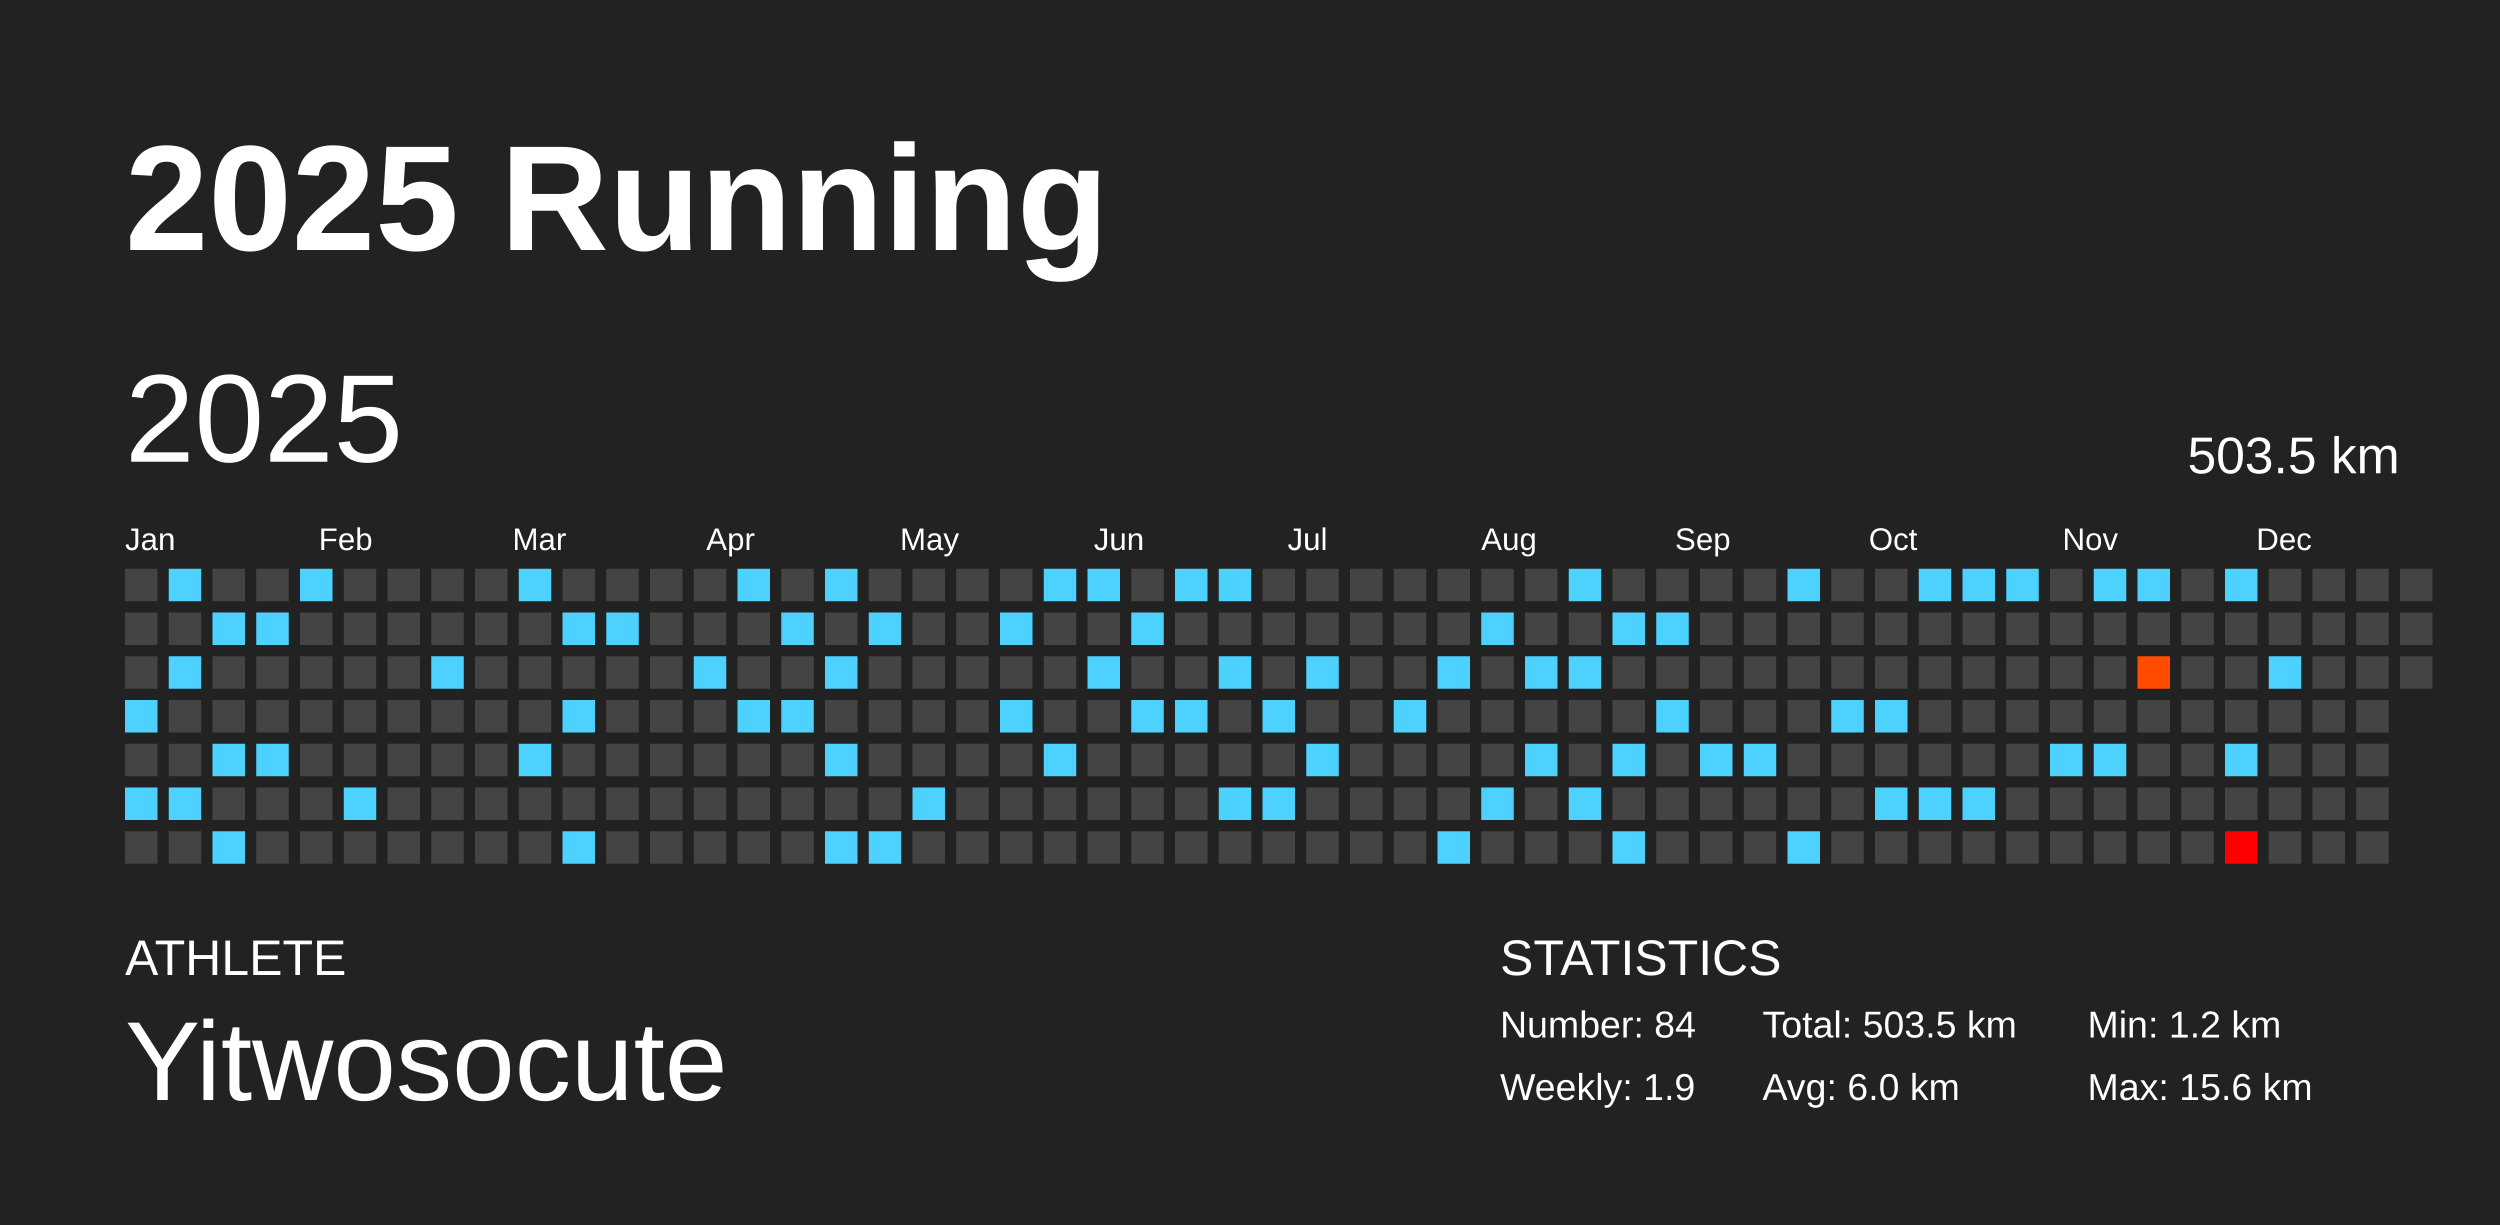
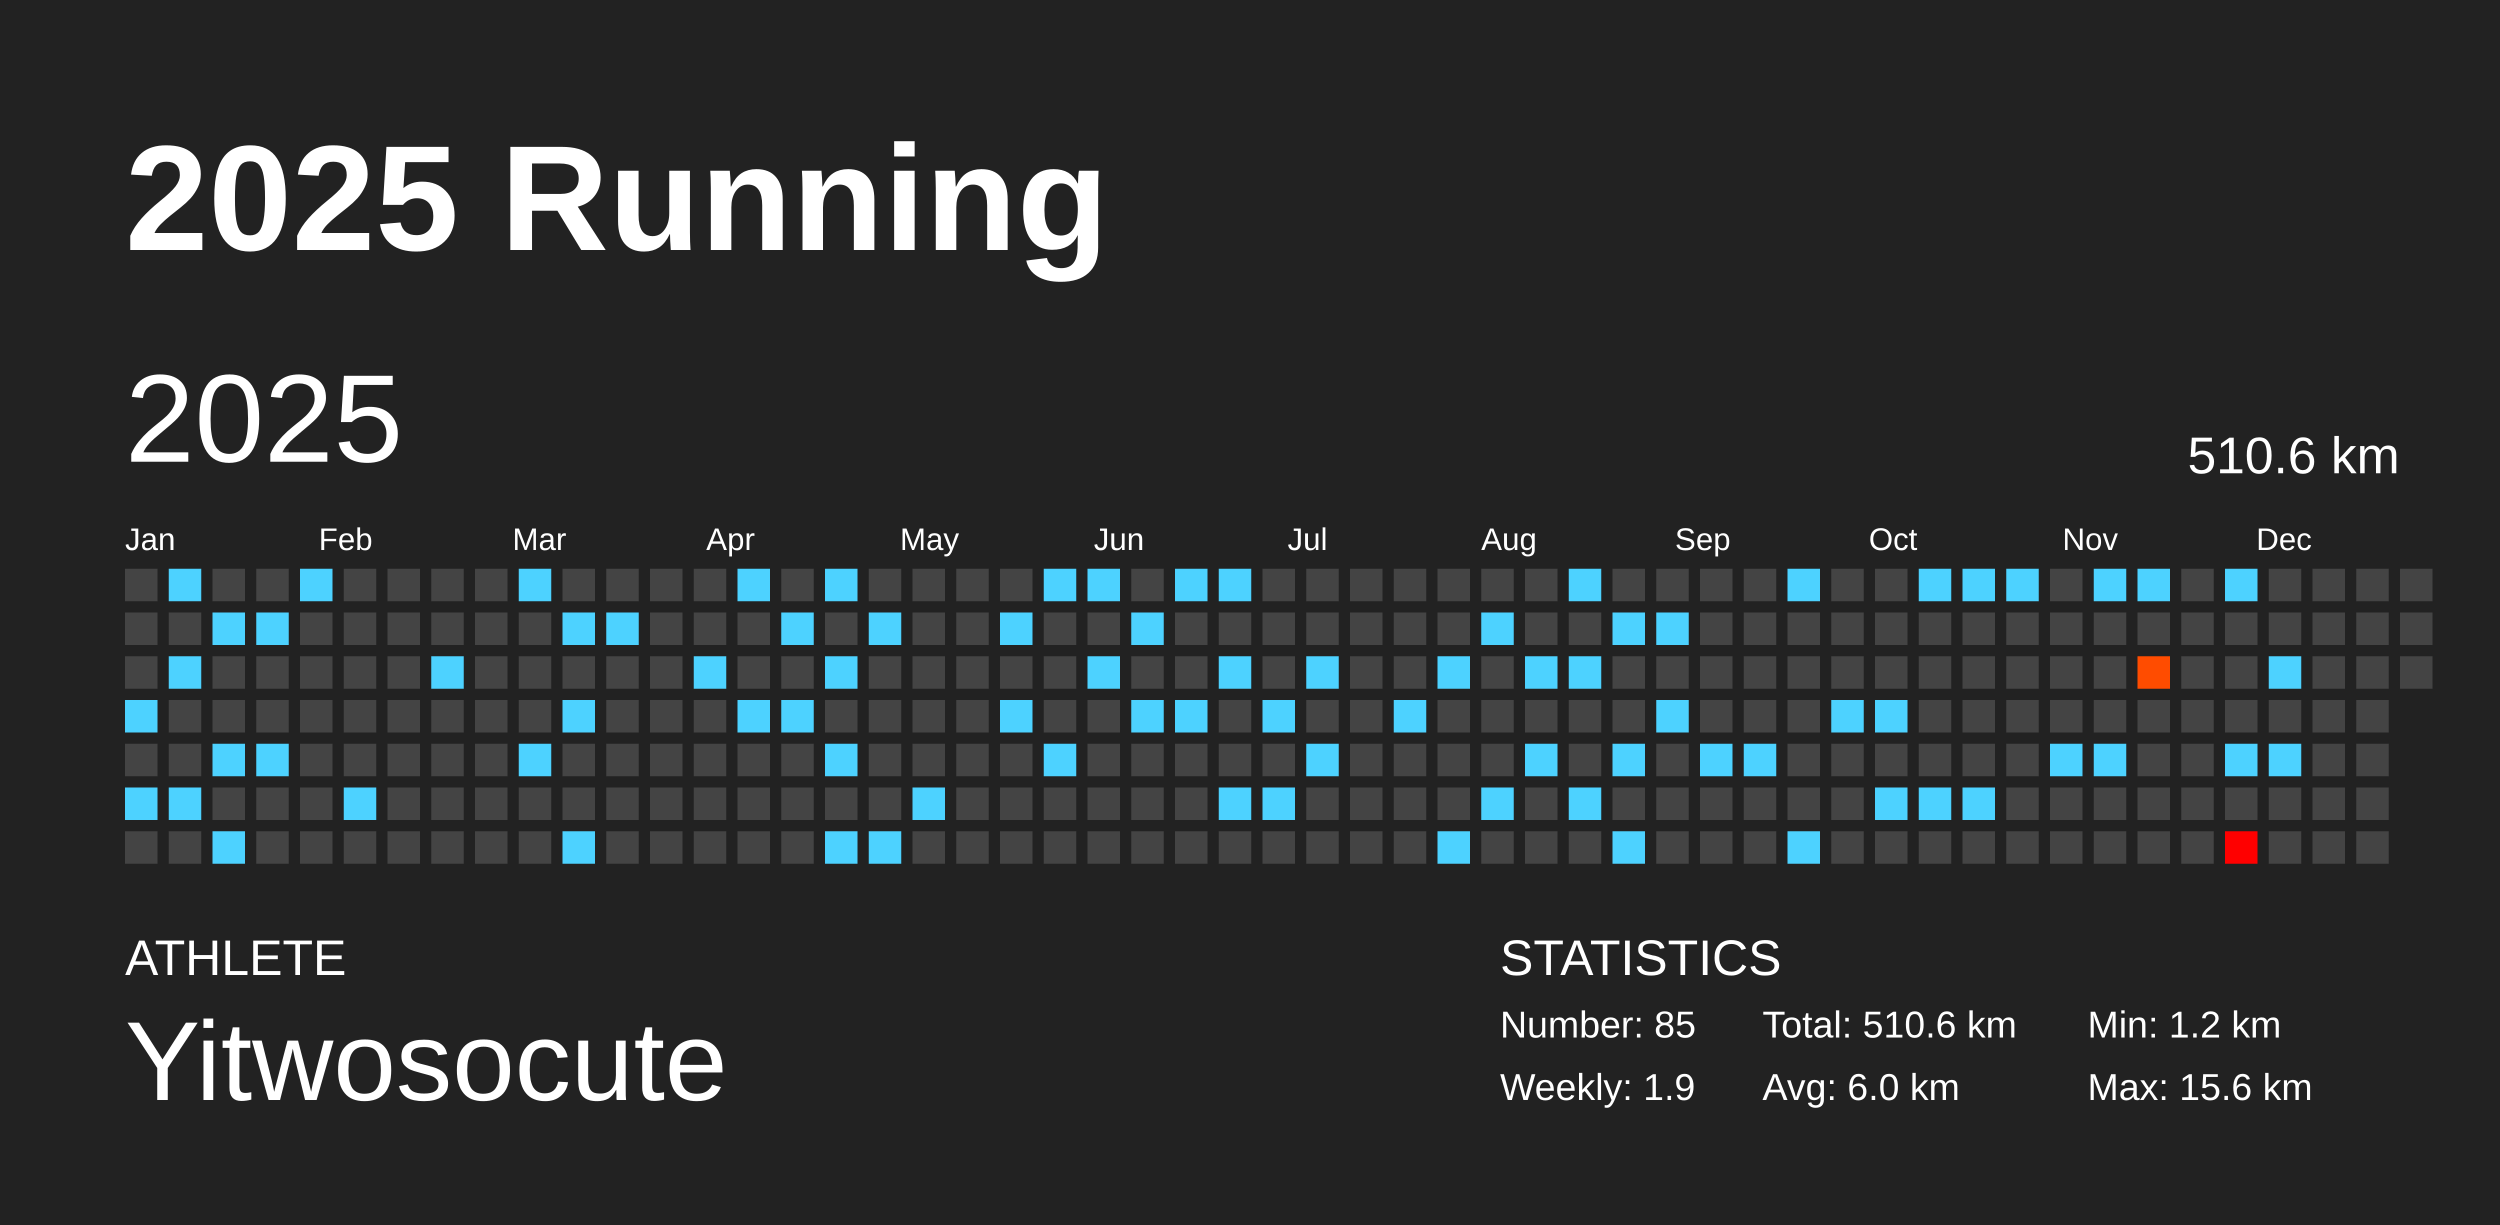
<svg xmlns="http://www.w3.org/2000/svg" baseProfile="full" height="98mm" version="1.1" viewBox="0,0,200,98" width="200mm">
  <defs />
  <rect fill="#222222" height="98" width="200" x="0" y="0" />
  <text fill="#FFFFFF" style="font-size:12px; font-family:Arial; font-weight:bold;" x="10" y="20">2025 Running</text>
  <text fill="#FFFFFF" style="font-size:4px; font-family:Arial" x="10" y="78">ATHLETE</text>
  <text fill="#FFFFFF" style="font-size:9px; font-family:Arial" x="10" y="88">Yitwosocute</text>
  <text fill="#FFFFFF" style="font-size:4px; font-family:Arial" x="120" y="78">STATISTICS</text>
-   <text fill="#FFFFFF" style="font-size:3px; font-family:Arial" x="120" y="83">Number: 84</text>
+   <text fill="#FFFFFF" style="font-size:3px; font-family:Arial" x="120" y="83">Number: 85</text>
  <text fill="#FFFFFF" style="font-size:3px; font-family:Arial" x="120" y="88">Weekly: 1.9</text>
-   <text fill="#FFFFFF" style="font-size:3px; font-family:Arial" x="141" y="83">Total: 503.5 km</text>
+   <text fill="#FFFFFF" style="font-size:3px; font-family:Arial" x="141" y="83">Total: 510.6 km</text>
  <text fill="#FFFFFF" style="font-size:3px; font-family:Arial" x="141" y="88">Avg: 6.0 km</text>
  <text fill="#FFFFFF" style="font-size:3px; font-family:Arial" x="167" y="83">Min: 1.2 km</text>
  <text fill="#FFFFFF" style="font-size:3px; font-family:Arial" x="167" y="88">Max: 15.6 km</text>
  <text dominant-baseline="hanging" fill="#FFFFFF" style="font-size:10.0px; font-family:Arial;" x="10" y="30">2025</text>
-   <text dominant-baseline="hanging" fill="#FFFFFF" style="font-size:4.125px; font-family:Arial;" x="175" y="35">503.5 km</text>
+   <text dominant-baseline="hanging" fill="#FFFFFF" style="font-size:4.125px; font-family:Arial;" x="175" y="35">510.6 km</text>
  <text fill="#FFFFFF" style="font-size:2.5px; font-family:Arial" x="10.0" y="44">Jan</text>
  <text fill="#FFFFFF" style="font-size:2.5px; font-family:Arial" x="25.5" y="44">Feb</text>
  <text fill="#FFFFFF" style="font-size:2.5px; font-family:Arial" x="41.0" y="44">Mar</text>
  <text fill="#FFFFFF" style="font-size:2.5px; font-family:Arial" x="56.5" y="44">Apr</text>
  <text fill="#FFFFFF" style="font-size:2.5px; font-family:Arial" x="72.0" y="44">May</text>
  <text fill="#FFFFFF" style="font-size:2.5px; font-family:Arial" x="87.5" y="44">Jun</text>
  <text fill="#FFFFFF" style="font-size:2.5px; font-family:Arial" x="103.0" y="44">Jul</text>
  <text fill="#FFFFFF" style="font-size:2.5px; font-family:Arial" x="118.5" y="44">Aug</text>
  <text fill="#FFFFFF" style="font-size:2.5px; font-family:Arial" x="134.0" y="44">Sep</text>
  <text fill="#FFFFFF" style="font-size:2.5px; font-family:Arial" x="149.5" y="44">Oct</text>
  <text fill="#FFFFFF" style="font-size:2.5px; font-family:Arial" x="165.0" y="44">Nov</text>
  <text fill="#FFFFFF" style="font-size:2.5px; font-family:Arial" x="180.5" y="44">Dec</text>
  <rect fill="#444444" height="2.6" width="2.6" x="10.0" y="45.5" />
  <rect fill="#444444" height="2.6" width="2.6" x="10.0" y="49.0" />
  <rect fill="#444444" height="2.6" width="2.6" x="10.0" y="52.5" />
  <rect fill="#4dd2ff" height="2.6" width="2.6" x="10.0" y="56.0" />
  <rect fill="#444444" height="2.6" width="2.6" x="10.0" y="59.5" />
  <rect fill="#4dd2ff" height="2.6" width="2.6" x="10.0" y="63.0" />
  <rect fill="#444444" height="2.6" width="2.6" x="10.0" y="66.5" />
  <rect fill="#4dd2ff" height="2.6" width="2.6" x="13.5" y="45.5" />
  <rect fill="#444444" height="2.6" width="2.6" x="13.5" y="49.0" />
  <rect fill="#4dd2ff" height="2.6" width="2.6" x="13.5" y="52.5" />
  <rect fill="#444444" height="2.6" width="2.6" x="13.5" y="56.0" />
  <rect fill="#444444" height="2.6" width="2.6" x="13.5" y="59.5" />
  <rect fill="#4dd2ff" height="2.6" width="2.6" x="13.5" y="63.0" />
  <rect fill="#444444" height="2.6" width="2.6" x="13.5" y="66.5" />
  <rect fill="#444444" height="2.6" width="2.6" x="17.0" y="45.5" />
  <rect fill="#4dd2ff" height="2.6" width="2.6" x="17.0" y="49.0" />
  <rect fill="#444444" height="2.6" width="2.6" x="17.0" y="52.5" />
  <rect fill="#444444" height="2.6" width="2.6" x="17.0" y="56.0" />
  <rect fill="#4dd2ff" height="2.6" width="2.6" x="17.0" y="59.5" />
  <rect fill="#444444" height="2.6" width="2.6" x="17.0" y="63.0" />
  <rect fill="#4dd2ff" height="2.6" width="2.6" x="17.0" y="66.5" />
  <rect fill="#444444" height="2.6" width="2.6" x="20.5" y="45.5" />
  <rect fill="#4dd2ff" height="2.6" width="2.6" x="20.5" y="49.0" />
  <rect fill="#444444" height="2.6" width="2.6" x="20.5" y="52.5" />
  <rect fill="#444444" height="2.6" width="2.6" x="20.5" y="56.0" />
  <rect fill="#4dd2ff" height="2.6" width="2.6" x="20.5" y="59.5" />
  <rect fill="#444444" height="2.6" width="2.6" x="20.5" y="63.0" />
  <rect fill="#444444" height="2.6" width="2.6" x="20.5" y="66.5" />
  <rect fill="#4dd2ff" height="2.6" width="2.6" x="24.0" y="45.5" />
  <rect fill="#444444" height="2.6" width="2.6" x="24.0" y="49.0" />
  <rect fill="#444444" height="2.6" width="2.6" x="24.0" y="52.5" />
  <rect fill="#444444" height="2.6" width="2.6" x="24.0" y="56.0" />
  <rect fill="#444444" height="2.6" width="2.6" x="24.0" y="59.5" />
  <rect fill="#444444" height="2.6" width="2.6" x="24.0" y="63.0" />
  <rect fill="#444444" height="2.6" width="2.6" x="24.0" y="66.5" />
  <rect fill="#444444" height="2.6" width="2.6" x="27.5" y="45.5" />
  <rect fill="#444444" height="2.6" width="2.6" x="27.5" y="49.0" />
  <rect fill="#444444" height="2.6" width="2.6" x="27.5" y="52.5" />
  <rect fill="#444444" height="2.6" width="2.6" x="27.5" y="56.0" />
  <rect fill="#444444" height="2.6" width="2.6" x="27.5" y="59.5" />
  <rect fill="#4dd2ff" height="2.6" width="2.6" x="27.5" y="63.0" />
  <rect fill="#444444" height="2.6" width="2.6" x="27.5" y="66.5" />
  <rect fill="#444444" height="2.6" width="2.6" x="31.0" y="45.5" />
  <rect fill="#444444" height="2.6" width="2.6" x="31.0" y="49.0" />
  <rect fill="#444444" height="2.6" width="2.6" x="31.0" y="52.5" />
  <rect fill="#444444" height="2.6" width="2.6" x="31.0" y="56.0" />
  <rect fill="#444444" height="2.6" width="2.6" x="31.0" y="59.5" />
  <rect fill="#444444" height="2.6" width="2.6" x="31.0" y="63.0" />
  <rect fill="#444444" height="2.6" width="2.6" x="31.0" y="66.5" />
  <rect fill="#444444" height="2.6" width="2.6" x="34.5" y="45.5" />
  <rect fill="#444444" height="2.6" width="2.6" x="34.5" y="49.0" />
  <rect fill="#4dd2ff" height="2.6" width="2.6" x="34.5" y="52.5" />
  <rect fill="#444444" height="2.6" width="2.6" x="34.5" y="56.0" />
  <rect fill="#444444" height="2.6" width="2.6" x="34.5" y="59.5" />
  <rect fill="#444444" height="2.6" width="2.6" x="34.5" y="63.0" />
  <rect fill="#444444" height="2.6" width="2.6" x="34.5" y="66.5" />
  <rect fill="#444444" height="2.6" width="2.6" x="38.0" y="45.5" />
  <rect fill="#444444" height="2.6" width="2.6" x="38.0" y="49.0" />
  <rect fill="#444444" height="2.6" width="2.6" x="38.0" y="52.5" />
  <rect fill="#444444" height="2.6" width="2.6" x="38.0" y="56.0" />
  <rect fill="#444444" height="2.6" width="2.6" x="38.0" y="59.5" />
  <rect fill="#444444" height="2.6" width="2.6" x="38.0" y="63.0" />
  <rect fill="#444444" height="2.6" width="2.6" x="38.0" y="66.5" />
  <rect fill="#4dd2ff" height="2.6" width="2.6" x="41.5" y="45.5" />
  <rect fill="#444444" height="2.6" width="2.6" x="41.5" y="49.0" />
  <rect fill="#444444" height="2.6" width="2.6" x="41.5" y="52.5" />
  <rect fill="#444444" height="2.6" width="2.6" x="41.5" y="56.0" />
  <rect fill="#4dd2ff" height="2.6" width="2.6" x="41.5" y="59.5" />
  <rect fill="#444444" height="2.6" width="2.6" x="41.5" y="63.0" />
  <rect fill="#444444" height="2.6" width="2.6" x="41.5" y="66.5" />
  <rect fill="#444444" height="2.6" width="2.6" x="45.0" y="45.5" />
  <rect fill="#4dd2ff" height="2.6" width="2.6" x="45.0" y="49.0" />
  <rect fill="#444444" height="2.6" width="2.6" x="45.0" y="52.5" />
  <rect fill="#4dd2ff" height="2.6" width="2.6" x="45.0" y="56.0" />
  <rect fill="#444444" height="2.6" width="2.6" x="45.0" y="59.5" />
  <rect fill="#444444" height="2.6" width="2.6" x="45.0" y="63.0" />
  <rect fill="#4dd2ff" height="2.6" width="2.6" x="45.0" y="66.5" />
  <rect fill="#444444" height="2.6" width="2.6" x="48.5" y="45.5" />
  <rect fill="#4dd2ff" height="2.6" width="2.6" x="48.5" y="49.0" />
  <rect fill="#444444" height="2.6" width="2.6" x="48.5" y="52.5" />
  <rect fill="#444444" height="2.6" width="2.6" x="48.5" y="56.0" />
  <rect fill="#444444" height="2.6" width="2.6" x="48.5" y="59.5" />
  <rect fill="#444444" height="2.6" width="2.6" x="48.5" y="63.0" />
  <rect fill="#444444" height="2.6" width="2.6" x="48.5" y="66.5" />
  <rect fill="#444444" height="2.6" width="2.6" x="52.0" y="45.5" />
  <rect fill="#444444" height="2.6" width="2.6" x="52.0" y="49.0" />
  <rect fill="#444444" height="2.6" width="2.6" x="52.0" y="52.5" />
  <rect fill="#444444" height="2.6" width="2.6" x="52.0" y="56.0" />
  <rect fill="#444444" height="2.6" width="2.6" x="52.0" y="59.5" />
  <rect fill="#444444" height="2.6" width="2.6" x="52.0" y="63.0" />
  <rect fill="#444444" height="2.6" width="2.6" x="52.0" y="66.5" />
  <rect fill="#444444" height="2.6" width="2.6" x="55.5" y="45.5" />
  <rect fill="#444444" height="2.6" width="2.6" x="55.5" y="49.0" />
  <rect fill="#4dd2ff" height="2.6" width="2.6" x="55.5" y="52.5" />
  <rect fill="#444444" height="2.6" width="2.6" x="55.5" y="56.0" />
  <rect fill="#444444" height="2.6" width="2.6" x="55.5" y="59.5" />
  <rect fill="#444444" height="2.6" width="2.6" x="55.5" y="63.0" />
  <rect fill="#444444" height="2.6" width="2.6" x="55.5" y="66.5" />
  <rect fill="#4dd2ff" height="2.6" width="2.6" x="59.0" y="45.5" />
  <rect fill="#444444" height="2.6" width="2.6" x="59.0" y="49.0" />
  <rect fill="#444444" height="2.6" width="2.6" x="59.0" y="52.5" />
  <rect fill="#4dd2ff" height="2.6" width="2.6" x="59.0" y="56.0" />
  <rect fill="#444444" height="2.6" width="2.6" x="59.0" y="59.5" />
  <rect fill="#444444" height="2.6" width="2.6" x="59.0" y="63.0" />
  <rect fill="#444444" height="2.6" width="2.6" x="59.0" y="66.5" />
  <rect fill="#444444" height="2.6" width="2.6" x="62.5" y="45.5" />
  <rect fill="#4dd2ff" height="2.6" width="2.6" x="62.5" y="49.0" />
  <rect fill="#444444" height="2.6" width="2.6" x="62.5" y="52.5" />
  <rect fill="#4dd2ff" height="2.6" width="2.6" x="62.5" y="56.0" />
  <rect fill="#444444" height="2.6" width="2.6" x="62.5" y="59.5" />
  <rect fill="#444444" height="2.6" width="2.6" x="62.5" y="63.0" />
  <rect fill="#444444" height="2.6" width="2.6" x="62.5" y="66.5" />
  <rect fill="#4dd2ff" height="2.6" width="2.6" x="66.0" y="45.5" />
  <rect fill="#444444" height="2.6" width="2.6" x="66.0" y="49.0" />
  <rect fill="#4dd2ff" height="2.6" width="2.6" x="66.0" y="52.5" />
  <rect fill="#444444" height="2.6" width="2.6" x="66.0" y="56.0" />
  <rect fill="#4dd2ff" height="2.6" width="2.6" x="66.0" y="59.5" />
  <rect fill="#444444" height="2.6" width="2.6" x="66.0" y="63.0" />
  <rect fill="#4dd2ff" height="2.6" width="2.6" x="66.0" y="66.5" />
  <rect fill="#444444" height="2.6" width="2.6" x="69.5" y="45.5" />
  <rect fill="#4dd2ff" height="2.6" width="2.6" x="69.5" y="49.0" />
  <rect fill="#444444" height="2.6" width="2.6" x="69.5" y="52.5" />
  <rect fill="#444444" height="2.6" width="2.6" x="69.5" y="56.0" />
  <rect fill="#444444" height="2.6" width="2.6" x="69.5" y="59.5" />
  <rect fill="#444444" height="2.6" width="2.6" x="69.5" y="63.0" />
  <rect fill="#4dd2ff" height="2.6" width="2.6" x="69.5" y="66.5" />
  <rect fill="#444444" height="2.6" width="2.6" x="73.0" y="45.5" />
  <rect fill="#444444" height="2.6" width="2.6" x="73.0" y="49.0" />
  <rect fill="#444444" height="2.6" width="2.6" x="73.0" y="52.5" />
  <rect fill="#444444" height="2.6" width="2.6" x="73.0" y="56.0" />
  <rect fill="#444444" height="2.6" width="2.6" x="73.0" y="59.5" />
  <rect fill="#4dd2ff" height="2.6" width="2.6" x="73.0" y="63.0" />
  <rect fill="#444444" height="2.6" width="2.6" x="73.0" y="66.5" />
  <rect fill="#444444" height="2.6" width="2.6" x="76.5" y="45.5" />
  <rect fill="#444444" height="2.6" width="2.6" x="76.5" y="49.0" />
  <rect fill="#444444" height="2.6" width="2.6" x="76.5" y="52.5" />
  <rect fill="#444444" height="2.6" width="2.6" x="76.5" y="56.0" />
  <rect fill="#444444" height="2.6" width="2.6" x="76.5" y="59.5" />
  <rect fill="#444444" height="2.6" width="2.6" x="76.5" y="63.0" />
  <rect fill="#444444" height="2.6" width="2.6" x="76.5" y="66.5" />
  <rect fill="#444444" height="2.6" width="2.6" x="80.0" y="45.5" />
  <rect fill="#4dd2ff" height="2.6" width="2.6" x="80.0" y="49.0" />
  <rect fill="#444444" height="2.6" width="2.6" x="80.0" y="52.5" />
  <rect fill="#4dd2ff" height="2.6" width="2.6" x="80.0" y="56.0" />
  <rect fill="#444444" height="2.6" width="2.6" x="80.0" y="59.5" />
  <rect fill="#444444" height="2.6" width="2.6" x="80.0" y="63.0" />
  <rect fill="#444444" height="2.6" width="2.6" x="80.0" y="66.5" />
  <rect fill="#4dd2ff" height="2.6" width="2.6" x="83.5" y="45.5" />
  <rect fill="#444444" height="2.6" width="2.6" x="83.5" y="49.0" />
  <rect fill="#444444" height="2.6" width="2.6" x="83.5" y="52.5" />
  <rect fill="#444444" height="2.6" width="2.6" x="83.5" y="56.0" />
  <rect fill="#4dd2ff" height="2.6" width="2.6" x="83.5" y="59.5" />
  <rect fill="#444444" height="2.6" width="2.6" x="83.5" y="63.0" />
  <rect fill="#444444" height="2.6" width="2.6" x="83.5" y="66.5" />
  <rect fill="#4dd2ff" height="2.6" width="2.6" x="87.0" y="45.5" />
  <rect fill="#444444" height="2.6" width="2.6" x="87.0" y="49.0" />
  <rect fill="#4dd2ff" height="2.6" width="2.6" x="87.0" y="52.5" />
  <rect fill="#444444" height="2.6" width="2.6" x="87.0" y="56.0" />
  <rect fill="#444444" height="2.6" width="2.6" x="87.0" y="59.5" />
  <rect fill="#444444" height="2.6" width="2.6" x="87.0" y="63.0" />
  <rect fill="#444444" height="2.6" width="2.6" x="87.0" y="66.5" />
  <rect fill="#444444" height="2.6" width="2.6" x="90.5" y="45.5" />
  <rect fill="#4dd2ff" height="2.6" width="2.6" x="90.5" y="49.0" />
  <rect fill="#444444" height="2.6" width="2.6" x="90.5" y="52.5" />
  <rect fill="#4dd2ff" height="2.6" width="2.6" x="90.5" y="56.0" />
  <rect fill="#444444" height="2.6" width="2.6" x="90.5" y="59.5" />
  <rect fill="#444444" height="2.6" width="2.6" x="90.5" y="63.0" />
  <rect fill="#444444" height="2.6" width="2.6" x="90.5" y="66.5" />
  <rect fill="#4dd2ff" height="2.6" width="2.6" x="94.0" y="45.5" />
  <rect fill="#444444" height="2.6" width="2.6" x="94.0" y="49.0" />
  <rect fill="#444444" height="2.6" width="2.6" x="94.0" y="52.5" />
  <rect fill="#4dd2ff" height="2.6" width="2.6" x="94.0" y="56.0" />
  <rect fill="#444444" height="2.6" width="2.6" x="94.0" y="59.5" />
  <rect fill="#444444" height="2.6" width="2.6" x="94.0" y="63.0" />
  <rect fill="#444444" height="2.6" width="2.6" x="94.0" y="66.5" />
  <rect fill="#4dd2ff" height="2.6" width="2.6" x="97.5" y="45.5" />
  <rect fill="#444444" height="2.6" width="2.6" x="97.5" y="49.0" />
  <rect fill="#4dd2ff" height="2.6" width="2.6" x="97.5" y="52.5" />
  <rect fill="#444444" height="2.6" width="2.6" x="97.5" y="56.0" />
  <rect fill="#444444" height="2.6" width="2.6" x="97.5" y="59.5" />
  <rect fill="#4dd2ff" height="2.6" width="2.6" x="97.5" y="63.0" />
  <rect fill="#444444" height="2.6" width="2.6" x="97.5" y="66.5" />
  <rect fill="#444444" height="2.6" width="2.6" x="101.0" y="45.5" />
  <rect fill="#444444" height="2.6" width="2.6" x="101.0" y="49.0" />
  <rect fill="#444444" height="2.6" width="2.6" x="101.0" y="52.5" />
  <rect fill="#4dd2ff" height="2.6" width="2.6" x="101.0" y="56.0" />
  <rect fill="#444444" height="2.6" width="2.6" x="101.0" y="59.5" />
  <rect fill="#4dd2ff" height="2.6" width="2.6" x="101.0" y="63.0" />
  <rect fill="#444444" height="2.6" width="2.6" x="101.0" y="66.5" />
  <rect fill="#444444" height="2.6" width="2.6" x="104.5" y="45.5" />
  <rect fill="#444444" height="2.6" width="2.6" x="104.5" y="49.0" />
  <rect fill="#4dd2ff" height="2.6" width="2.6" x="104.5" y="52.5" />
  <rect fill="#444444" height="2.6" width="2.6" x="104.5" y="56.0" />
  <rect fill="#4dd2ff" height="2.6" width="2.6" x="104.5" y="59.5" />
  <rect fill="#444444" height="2.6" width="2.6" x="104.5" y="63.0" />
  <rect fill="#444444" height="2.6" width="2.6" x="104.5" y="66.5" />
  <rect fill="#444444" height="2.6" width="2.6" x="108.0" y="45.5" />
  <rect fill="#444444" height="2.6" width="2.6" x="108.0" y="49.0" />
  <rect fill="#444444" height="2.6" width="2.6" x="108.0" y="52.5" />
  <rect fill="#444444" height="2.6" width="2.6" x="108.0" y="56.0" />
  <rect fill="#444444" height="2.6" width="2.6" x="108.0" y="59.5" />
  <rect fill="#444444" height="2.6" width="2.6" x="108.0" y="63.0" />
  <rect fill="#444444" height="2.6" width="2.6" x="108.0" y="66.5" />
  <rect fill="#444444" height="2.6" width="2.6" x="111.5" y="45.5" />
  <rect fill="#444444" height="2.6" width="2.6" x="111.5" y="49.0" />
  <rect fill="#444444" height="2.6" width="2.6" x="111.5" y="52.5" />
  <rect fill="#4dd2ff" height="2.6" width="2.6" x="111.5" y="56.0" />
  <rect fill="#444444" height="2.6" width="2.6" x="111.5" y="59.5" />
  <rect fill="#444444" height="2.6" width="2.6" x="111.5" y="63.0" />
  <rect fill="#444444" height="2.6" width="2.6" x="111.5" y="66.5" />
  <rect fill="#444444" height="2.6" width="2.6" x="115.0" y="45.5" />
  <rect fill="#444444" height="2.6" width="2.6" x="115.0" y="49.0" />
  <rect fill="#4dd2ff" height="2.6" width="2.6" x="115.0" y="52.5" />
  <rect fill="#444444" height="2.6" width="2.6" x="115.0" y="56.0" />
  <rect fill="#444444" height="2.6" width="2.6" x="115.0" y="59.5" />
  <rect fill="#444444" height="2.6" width="2.6" x="115.0" y="63.0" />
  <rect fill="#4dd2ff" height="2.6" width="2.6" x="115.0" y="66.5" />
  <rect fill="#444444" height="2.6" width="2.6" x="118.5" y="45.5" />
  <rect fill="#4dd2ff" height="2.6" width="2.6" x="118.5" y="49.0" />
  <rect fill="#444444" height="2.6" width="2.6" x="118.5" y="52.5" />
  <rect fill="#444444" height="2.6" width="2.6" x="118.5" y="56.0" />
  <rect fill="#444444" height="2.6" width="2.6" x="118.5" y="59.5" />
  <rect fill="#4dd2ff" height="2.6" width="2.6" x="118.5" y="63.0" />
  <rect fill="#444444" height="2.6" width="2.6" x="118.5" y="66.5" />
  <rect fill="#444444" height="2.6" width="2.6" x="122.0" y="45.5" />
  <rect fill="#444444" height="2.6" width="2.6" x="122.0" y="49.0" />
  <rect fill="#4dd2ff" height="2.6" width="2.6" x="122.0" y="52.5" />
  <rect fill="#444444" height="2.6" width="2.6" x="122.0" y="56.0" />
  <rect fill="#4dd2ff" height="2.6" width="2.6" x="122.0" y="59.5" />
  <rect fill="#444444" height="2.6" width="2.6" x="122.0" y="63.0" />
  <rect fill="#444444" height="2.6" width="2.6" x="122.0" y="66.5" />
  <rect fill="#4dd2ff" height="2.6" width="2.6" x="125.5" y="45.5" />
  <rect fill="#444444" height="2.6" width="2.6" x="125.5" y="49.0" />
  <rect fill="#4dd2ff" height="2.6" width="2.6" x="125.5" y="52.5" />
  <rect fill="#444444" height="2.6" width="2.6" x="125.5" y="56.0" />
  <rect fill="#444444" height="2.6" width="2.6" x="125.5" y="59.5" />
  <rect fill="#4dd2ff" height="2.6" width="2.6" x="125.5" y="63.0" />
  <rect fill="#444444" height="2.6" width="2.6" x="125.5" y="66.5" />
  <rect fill="#444444" height="2.6" width="2.6" x="129.0" y="45.5" />
  <rect fill="#4dd2ff" height="2.6" width="2.6" x="129.0" y="49.0" />
  <rect fill="#444444" height="2.6" width="2.6" x="129.0" y="52.5" />
  <rect fill="#444444" height="2.6" width="2.6" x="129.0" y="56.0" />
  <rect fill="#4dd2ff" height="2.6" width="2.6" x="129.0" y="59.5" />
  <rect fill="#444444" height="2.6" width="2.6" x="129.0" y="63.0" />
  <rect fill="#4dd2ff" height="2.6" width="2.6" x="129.0" y="66.5" />
  <rect fill="#444444" height="2.6" width="2.6" x="132.5" y="45.5" />
  <rect fill="#4dd2ff" height="2.6" width="2.6" x="132.5" y="49.0" />
  <rect fill="#444444" height="2.6" width="2.6" x="132.5" y="52.5" />
  <rect fill="#4dd2ff" height="2.6" width="2.6" x="132.5" y="56.0" />
  <rect fill="#444444" height="2.6" width="2.6" x="132.5" y="59.5" />
  <rect fill="#444444" height="2.6" width="2.6" x="132.5" y="63.0" />
  <rect fill="#444444" height="2.6" width="2.6" x="132.5" y="66.5" />
  <rect fill="#444444" height="2.6" width="2.6" x="136.0" y="45.5" />
  <rect fill="#444444" height="2.6" width="2.6" x="136.0" y="49.0" />
  <rect fill="#444444" height="2.6" width="2.6" x="136.0" y="52.5" />
  <rect fill="#444444" height="2.6" width="2.6" x="136.0" y="56.0" />
  <rect fill="#4dd2ff" height="2.6" width="2.6" x="136.0" y="59.5" />
  <rect fill="#444444" height="2.6" width="2.6" x="136.0" y="63.0" />
  <rect fill="#444444" height="2.6" width="2.6" x="136.0" y="66.5" />
  <rect fill="#444444" height="2.6" width="2.6" x="139.5" y="45.5" />
  <rect fill="#444444" height="2.6" width="2.6" x="139.5" y="49.0" />
  <rect fill="#444444" height="2.6" width="2.6" x="139.5" y="52.5" />
  <rect fill="#444444" height="2.6" width="2.6" x="139.5" y="56.0" />
  <rect fill="#4dd2ff" height="2.6" width="2.6" x="139.5" y="59.5" />
  <rect fill="#444444" height="2.6" width="2.6" x="139.5" y="63.0" />
  <rect fill="#444444" height="2.6" width="2.6" x="139.5" y="66.5" />
  <rect fill="#4dd2ff" height="2.6" width="2.6" x="143.0" y="45.5" />
  <rect fill="#444444" height="2.6" width="2.6" x="143.0" y="49.0" />
  <rect fill="#444444" height="2.6" width="2.6" x="143.0" y="52.5" />
  <rect fill="#444444" height="2.6" width="2.6" x="143.0" y="56.0" />
  <rect fill="#444444" height="2.6" width="2.6" x="143.0" y="59.5" />
  <rect fill="#444444" height="2.6" width="2.6" x="143.0" y="63.0" />
  <rect fill="#4dd2ff" height="2.6" width="2.6" x="143.0" y="66.5" />
  <rect fill="#444444" height="2.6" width="2.6" x="146.5" y="45.5" />
  <rect fill="#444444" height="2.6" width="2.6" x="146.5" y="49.0" />
  <rect fill="#444444" height="2.6" width="2.6" x="146.5" y="52.5" />
  <rect fill="#4dd2ff" height="2.6" width="2.6" x="146.5" y="56.0" />
  <rect fill="#444444" height="2.6" width="2.6" x="146.5" y="59.5" />
  <rect fill="#444444" height="2.6" width="2.6" x="146.5" y="63.0" />
  <rect fill="#444444" height="2.6" width="2.6" x="146.5" y="66.5" />
  <rect fill="#444444" height="2.6" width="2.6" x="150.0" y="45.5" />
  <rect fill="#444444" height="2.6" width="2.6" x="150.0" y="49.0" />
  <rect fill="#444444" height="2.6" width="2.6" x="150.0" y="52.5" />
  <rect fill="#4dd2ff" height="2.6" width="2.6" x="150.0" y="56.0" />
  <rect fill="#444444" height="2.6" width="2.6" x="150.0" y="59.5" />
  <rect fill="#4dd2ff" height="2.6" width="2.6" x="150.0" y="63.0" />
  <rect fill="#444444" height="2.6" width="2.6" x="150.0" y="66.5" />
  <rect fill="#4dd2ff" height="2.6" width="2.6" x="153.5" y="45.5" />
  <rect fill="#444444" height="2.6" width="2.6" x="153.5" y="49.0" />
  <rect fill="#444444" height="2.6" width="2.6" x="153.5" y="52.5" />
  <rect fill="#444444" height="2.6" width="2.6" x="153.5" y="56.0" />
  <rect fill="#444444" height="2.6" width="2.6" x="153.5" y="59.5" />
  <rect fill="#4dd2ff" height="2.6" width="2.6" x="153.5" y="63.0" />
  <rect fill="#444444" height="2.6" width="2.6" x="153.5" y="66.5" />
  <rect fill="#4dd2ff" height="2.6" width="2.6" x="157.0" y="45.5" />
  <rect fill="#444444" height="2.6" width="2.6" x="157.0" y="49.0" />
  <rect fill="#444444" height="2.6" width="2.6" x="157.0" y="52.5" />
  <rect fill="#444444" height="2.6" width="2.6" x="157.0" y="56.0" />
  <rect fill="#444444" height="2.6" width="2.6" x="157.0" y="59.5" />
  <rect fill="#4dd2ff" height="2.6" width="2.6" x="157.0" y="63.0" />
  <rect fill="#444444" height="2.6" width="2.6" x="157.0" y="66.5" />
  <rect fill="#4dd2ff" height="2.6" width="2.6" x="160.5" y="45.5" />
  <rect fill="#444444" height="2.6" width="2.6" x="160.5" y="49.0" />
  <rect fill="#444444" height="2.6" width="2.6" x="160.5" y="52.5" />
  <rect fill="#444444" height="2.6" width="2.6" x="160.5" y="56.0" />
  <rect fill="#444444" height="2.6" width="2.6" x="160.5" y="59.5" />
  <rect fill="#444444" height="2.6" width="2.6" x="160.5" y="63.0" />
  <rect fill="#444444" height="2.6" width="2.6" x="160.5" y="66.5" />
  <rect fill="#444444" height="2.6" width="2.6" x="164.0" y="45.5" />
  <rect fill="#444444" height="2.6" width="2.6" x="164.0" y="49.0" />
  <rect fill="#444444" height="2.6" width="2.6" x="164.0" y="52.5" />
  <rect fill="#444444" height="2.6" width="2.6" x="164.0" y="56.0" />
  <rect fill="#4dd2ff" height="2.6" width="2.6" x="164.0" y="59.5" />
  <rect fill="#444444" height="2.6" width="2.6" x="164.0" y="63.0" />
  <rect fill="#444444" height="2.6" width="2.6" x="164.0" y="66.5" />
  <rect fill="#4dd2ff" height="2.6" width="2.6" x="167.5" y="45.5" />
  <rect fill="#444444" height="2.6" width="2.6" x="167.5" y="49.0" />
  <rect fill="#444444" height="2.6" width="2.6" x="167.5" y="52.5" />
  <rect fill="#444444" height="2.6" width="2.6" x="167.5" y="56.0" />
  <rect fill="#4dd2ff" height="2.6" width="2.6" x="167.5" y="59.5" />
  <rect fill="#444444" height="2.6" width="2.6" x="167.5" y="63.0" />
  <rect fill="#444444" height="2.6" width="2.6" x="167.5" y="66.5" />
  <rect fill="#4dd2ff" height="2.6" width="2.6" x="171.0" y="45.5" />
  <rect fill="#444444" height="2.6" width="2.6" x="171.0" y="49.0" />
  <rect fill="#ff4c00" height="2.6" width="2.6" x="171.0" y="52.5" />
  <rect fill="#444444" height="2.6" width="2.6" x="171.0" y="56.0" />
  <rect fill="#444444" height="2.6" width="2.6" x="171.0" y="59.5" />
  <rect fill="#444444" height="2.6" width="2.6" x="171.0" y="63.0" />
  <rect fill="#444444" height="2.6" width="2.6" x="171.0" y="66.5" />
  <rect fill="#444444" height="2.6" width="2.6" x="174.5" y="45.5" />
  <rect fill="#444444" height="2.6" width="2.6" x="174.5" y="49.0" />
  <rect fill="#444444" height="2.6" width="2.6" x="174.5" y="52.5" />
  <rect fill="#444444" height="2.6" width="2.6" x="174.5" y="56.0" />
  <rect fill="#444444" height="2.6" width="2.6" x="174.5" y="59.5" />
  <rect fill="#444444" height="2.6" width="2.6" x="174.5" y="63.0" />
  <rect fill="#444444" height="2.6" width="2.6" x="174.5" y="66.5" />
  <rect fill="#4dd2ff" height="2.6" width="2.6" x="178.0" y="45.5" />
  <rect fill="#444444" height="2.6" width="2.6" x="178.0" y="49.0" />
  <rect fill="#444444" height="2.6" width="2.6" x="178.0" y="52.5" />
  <rect fill="#444444" height="2.6" width="2.6" x="178.0" y="56.0" />
  <rect fill="#4dd2ff" height="2.6" width="2.6" x="178.0" y="59.5" />
  <rect fill="#444444" height="2.6" width="2.6" x="178.0" y="63.0" />
  <rect fill="#ff0000" height="2.6" width="2.6" x="178.0" y="66.5" />
  <rect fill="#444444" height="2.6" width="2.6" x="181.5" y="45.5" />
  <rect fill="#444444" height="2.6" width="2.6" x="181.5" y="49.0" />
  <rect fill="#4dd2ff" height="2.6" width="2.6" x="181.5" y="52.5" />
  <rect fill="#444444" height="2.6" width="2.6" x="181.5" y="56.0" />
-   <rect fill="#444444" height="2.6" width="2.6" x="181.5" y="59.5" />
+   <rect fill="#4dd2ff" height="2.6" width="2.6" x="181.5" y="59.5" />
  <rect fill="#444444" height="2.6" width="2.6" x="181.5" y="63.0" />
  <rect fill="#444444" height="2.6" width="2.6" x="181.5" y="66.5" />
  <rect fill="#444444" height="2.6" width="2.6" x="185.0" y="45.5" />
  <rect fill="#444444" height="2.6" width="2.6" x="185.0" y="49.0" />
  <rect fill="#444444" height="2.6" width="2.6" x="185.0" y="52.5" />
  <rect fill="#444444" height="2.6" width="2.6" x="185.0" y="56.0" />
  <rect fill="#444444" height="2.6" width="2.6" x="185.0" y="59.5" />
  <rect fill="#444444" height="2.6" width="2.6" x="185.0" y="63.0" />
  <rect fill="#444444" height="2.6" width="2.6" x="185.0" y="66.5" />
  <rect fill="#444444" height="2.6" width="2.6" x="188.5" y="45.5" />
  <rect fill="#444444" height="2.6" width="2.6" x="188.5" y="49.0" />
  <rect fill="#444444" height="2.6" width="2.6" x="188.5" y="52.5" />
  <rect fill="#444444" height="2.6" width="2.6" x="188.5" y="56.0" />
  <rect fill="#444444" height="2.6" width="2.6" x="188.5" y="59.5" />
  <rect fill="#444444" height="2.6" width="2.6" x="188.5" y="63.0" />
  <rect fill="#444444" height="2.6" width="2.6" x="188.5" y="66.5" />
  <rect fill="#444444" height="2.6" width="2.6" x="192.0" y="45.5" />
  <rect fill="#444444" height="2.6" width="2.6" x="192.0" y="49.0" />
  <rect fill="#444444" height="2.6" width="2.6" x="192.0" y="52.5" />
</svg>
